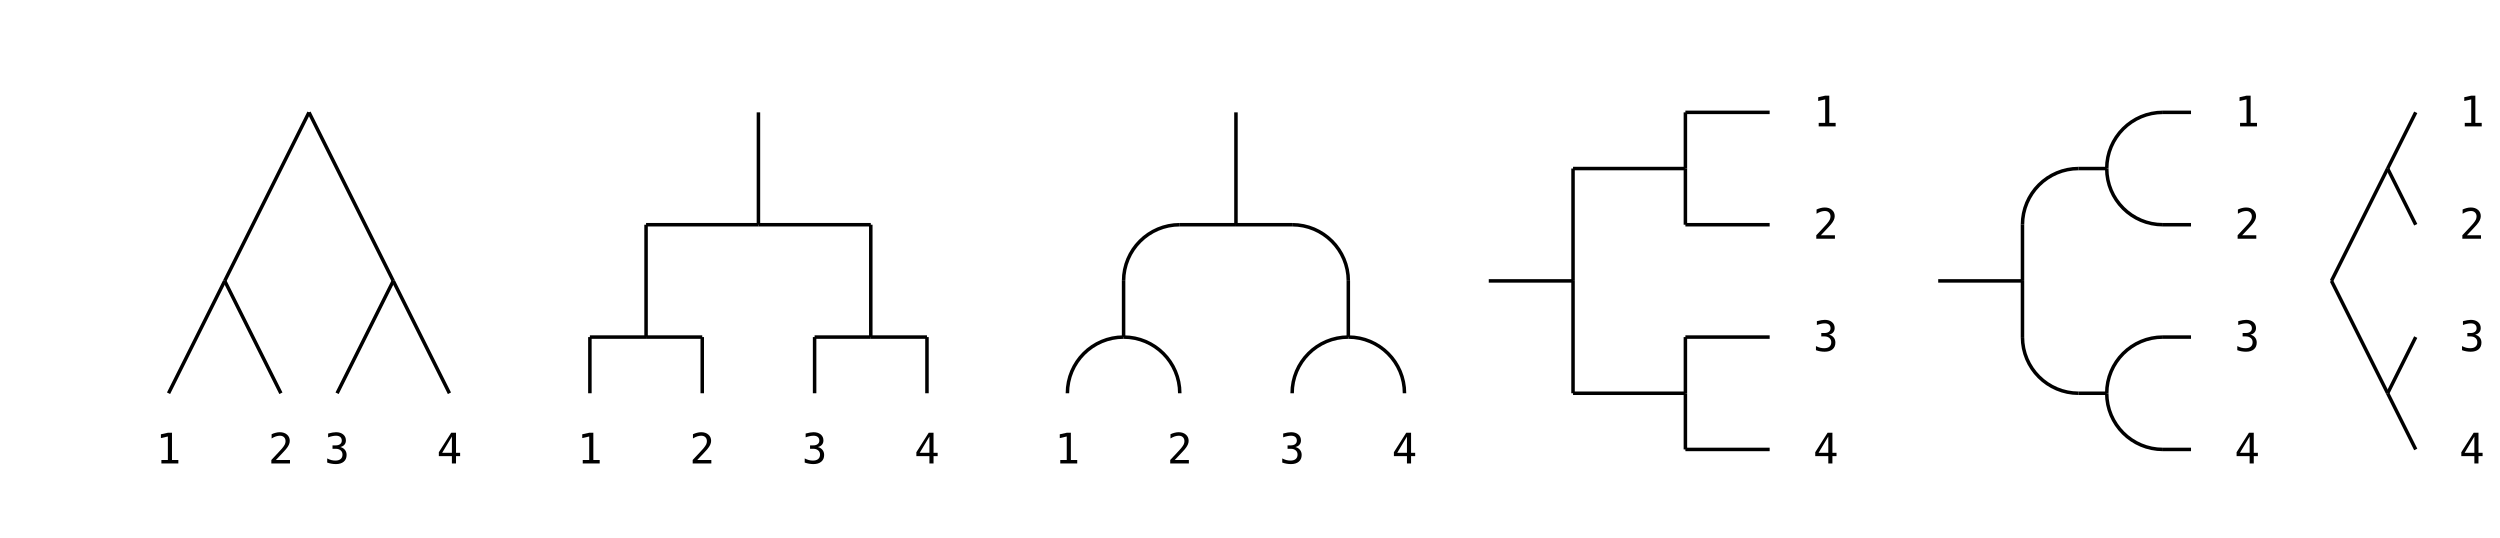
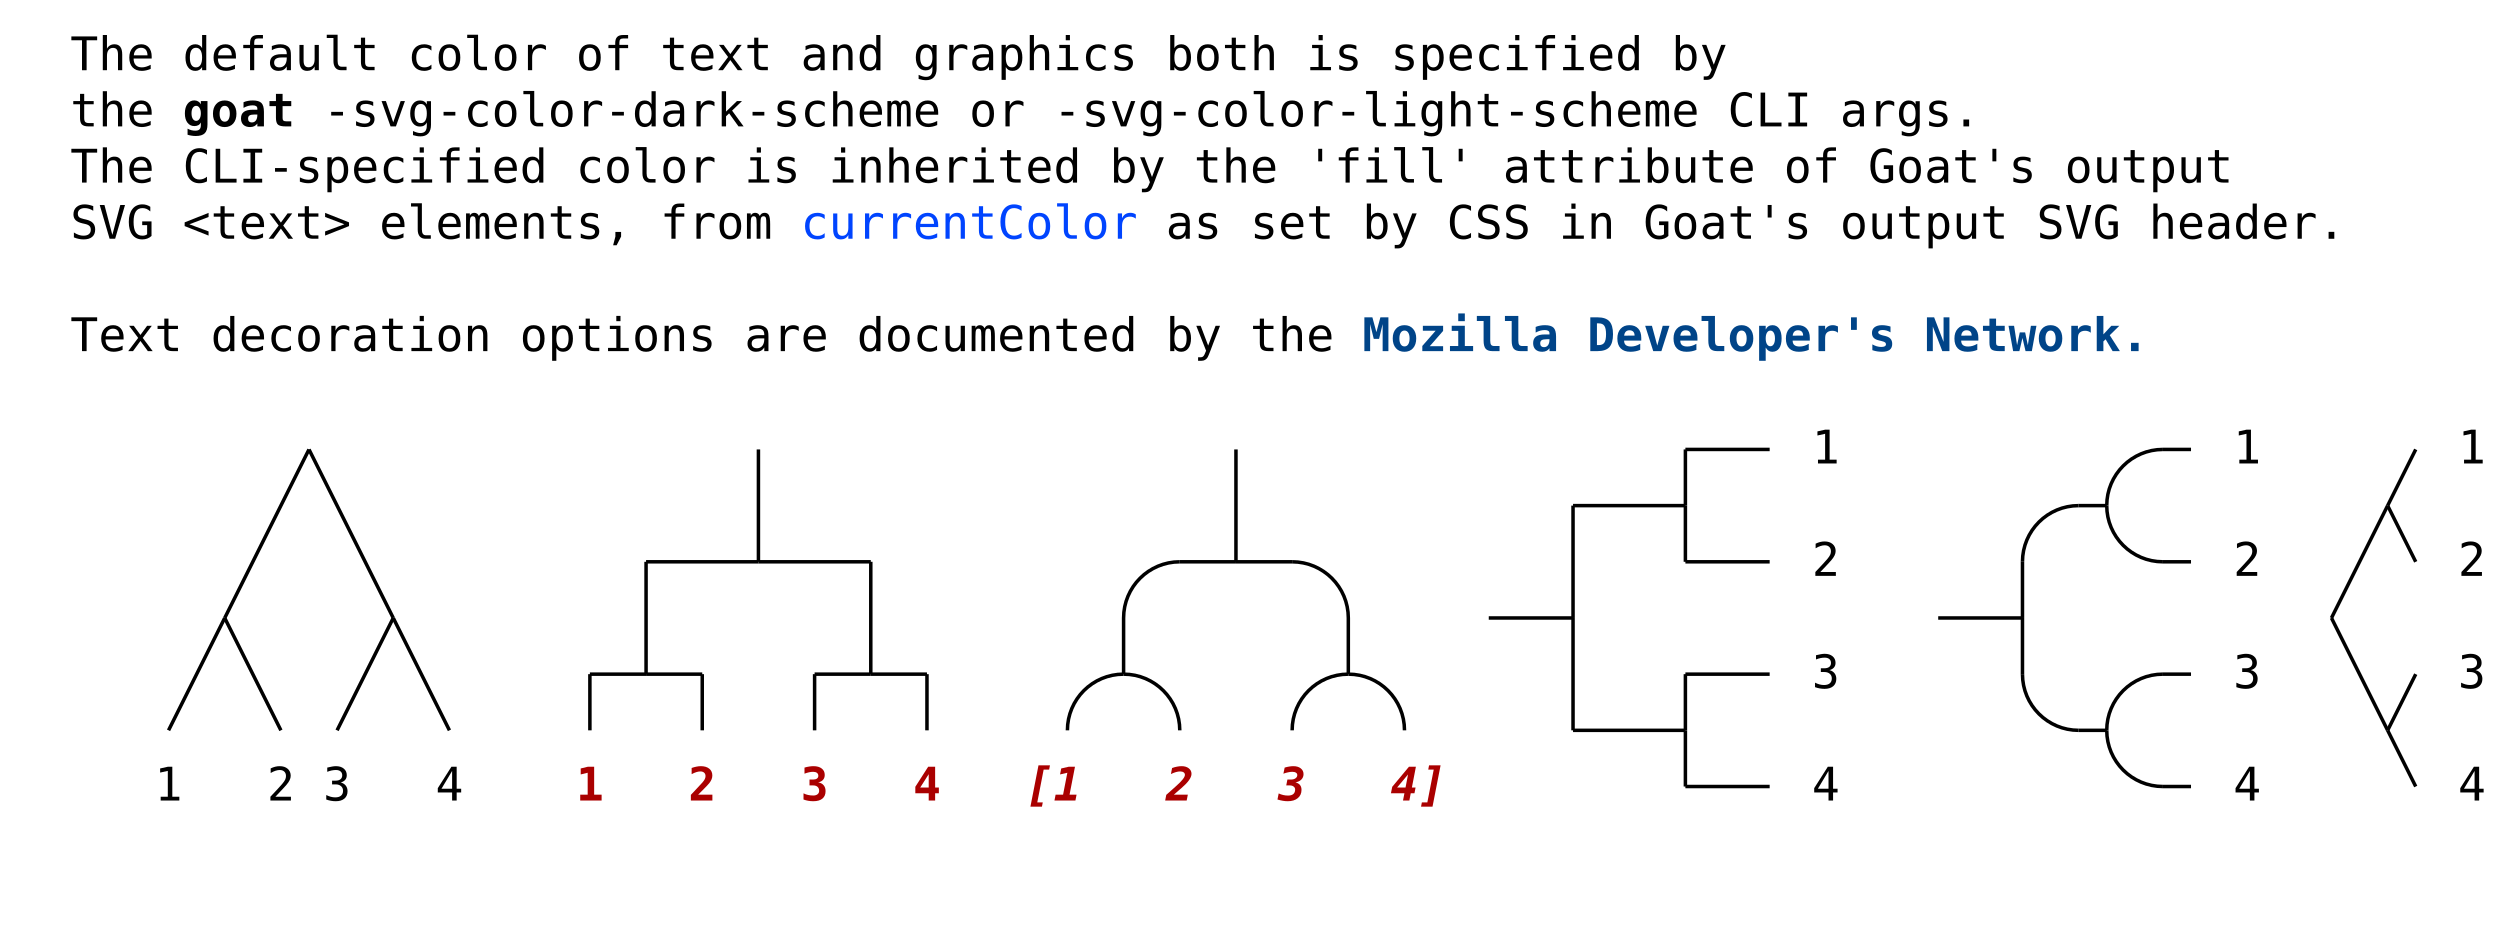
- <svg xmlns="http://www.w3.org/2000/svg" version="1.1" height="153" width="712" font-family="Menlo,Lucida Console,monospace">
+ <svg xmlns="http://www.w3.org/2000/svg" version="1.1" height="265" width="712" fill="currentColor" font-family="monospace" font-size="1.1em" text-anchor="middle">
  <style type="text/css">
svg {
-    color: #000000;
+     color: #000000;
+     stroke: currentColor;
}
+ text {
+     stroke: none;
+ }
+ path {
+     fill: none;
+ }
+ ._17 { fill:#A00; font-weight:bold;}
+ ._18 {}
+ ._19 { fill:#048; font-weight:bold; text-decoration:underline;}
+ ._20 { fill:#04F;}
+ ._21 { fill:currentColor; text-decoration:underline;}
+ ._22 { font-style:oblique;}
@media (prefers-color-scheme: dark) {
-    svg {
+     svg {
+       color-scheme: dark;
      color: #FFFFFF;
-    }
+     }
+     ._17 { fill:#FCC;}
+     ._18 {}
+     ._19 { fill:#0CF;}
+     ._20 { fill:#0CF;}
+     ._21 {}
+     ._22 {}
}
</style>
  <g transform="translate(8,16)">
-     <path d="M 472,16 L 496,16" fill="none" stroke="currentColor" />
-     <path d="M 608,16 L 616,16" fill="none" stroke="currentColor" />
-     <path d="M 440,32 L 472,32" fill="none" stroke="currentColor" />
-     <path d="M 584,32 L 592,32" fill="none" stroke="currentColor" />
-     <path d="M 176,48 L 208,48" fill="none" stroke="currentColor" />
-     <path d="M 208,48 L 240,48" fill="none" stroke="currentColor" />
-     <path d="M 328,48 L 344,48" fill="none" stroke="currentColor" />
-     <path d="M 344,48 L 360,48" fill="none" stroke="currentColor" />
-     <path d="M 472,48 L 496,48" fill="none" stroke="currentColor" />
-     <path d="M 608,48 L 616,48" fill="none" stroke="currentColor" />
-     <path d="M 416,64 L 440,64" fill="none" stroke="currentColor" />
-     <path d="M 544,64 L 568,64" fill="none" stroke="currentColor" />
-     <path d="M 160,80 L 176,80" fill="none" stroke="currentColor" />
-     <path d="M 176,80 L 192,80" fill="none" stroke="currentColor" />
-     <path d="M 224,80 L 240,80" fill="none" stroke="currentColor" />
-     <path d="M 240,80 L 256,80" fill="none" stroke="currentColor" />
-     <path d="M 472,80 L 496,80" fill="none" stroke="currentColor" />
-     <path d="M 608,80 L 616,80" fill="none" stroke="currentColor" />
-     <path d="M 440,96 L 472,96" fill="none" stroke="currentColor" />
-     <path d="M 584,96 L 592,96" fill="none" stroke="currentColor" />
-     <path d="M 472,112 L 496,112" fill="none" stroke="currentColor" />
-     <path d="M 608,112 L 616,112" fill="none" stroke="currentColor" />
-     <path d="M 160,80 L 160,96" fill="none" stroke="currentColor" />
-     <path d="M 176,48 L 176,80" fill="none" stroke="currentColor" />
-     <path d="M 192,80 L 192,96" fill="none" stroke="currentColor" />
-     <path d="M 208,16 L 208,48" fill="none" stroke="currentColor" />
-     <path d="M 224,80 L 224,96" fill="none" stroke="currentColor" />
-     <path d="M 240,48 L 240,80" fill="none" stroke="currentColor" />
-     <path d="M 256,80 L 256,96" fill="none" stroke="currentColor" />
-     <path d="M 312,64 L 312,80" fill="none" stroke="currentColor" />
-     <path d="M 344,16 L 344,48" fill="none" stroke="currentColor" />
-     <path d="M 376,64 L 376,80" fill="none" stroke="currentColor" />
-     <path d="M 440,32 L 440,64" fill="none" stroke="currentColor" />
-     <path d="M 440,64 L 440,96" fill="none" stroke="currentColor" />
-     <path d="M 472,16 L 472,32" fill="none" stroke="currentColor" />
-     <path d="M 472,32 L 472,48" fill="none" stroke="currentColor" />
-     <path d="M 472,80 L 472,96" fill="none" stroke="currentColor" />
-     <path d="M 472,96 L 472,112" fill="none" stroke="currentColor" />
-     <path d="M 568,48 L 568,64" fill="none" stroke="currentColor" />
-     <path d="M 568,64 L 568,80" fill="none" stroke="currentColor" />
-     <path d="M 40,96 L 56,64" fill="none" stroke="currentColor" />
-     <path d="M 56,64 L 80,16" fill="none" stroke="currentColor" />
-     <path d="M 88,96 L 104,64" fill="none" stroke="currentColor" />
-     <path d="M 656,64 L 672,32" fill="none" stroke="currentColor" />
-     <path d="M 672,32 L 680,16" fill="none" stroke="currentColor" />
-     <path d="M 672,96 L 680,80" fill="none" stroke="currentColor" />
-     <path d="M 56,64 L 72,96" fill="none" stroke="currentColor" />
-     <path d="M 80,16 L 104,64" fill="none" stroke="currentColor" />
-     <path d="M 104,64 L 120,96" fill="none" stroke="currentColor" />
-     <path d="M 656,64 L 672,96" fill="none" stroke="currentColor" />
-     <path d="M 672,96 L 680,112" fill="none" stroke="currentColor" />
-     <path d="M 672,32 L 680,48" fill="none" stroke="currentColor" />
-     <path d="M 608,16 A 16,16 0 0,0 592,32" fill="none" stroke="currentColor" />
-     <path d="M 584,32 A 16,16 0 0,0 568,48" fill="none" stroke="currentColor" />
-     <path d="M 328,48 A 16,16 0 0,0 312,64" fill="none" stroke="currentColor" />
-     <path d="M 360,48 A 16,16 0 0,1 376,64" fill="none" stroke="currentColor" />
-     <path d="M 592,32 A 16,16 0 0,0 608,48" fill="none" stroke="currentColor" />
-     <path d="M 312,80 A 16,16 0 0,0 296,96" fill="none" stroke="currentColor" />
-     <path d="M 312,80 A 16,16 0 0,1 328,96" fill="none" stroke="currentColor" />
-     <path d="M 376,80 A 16,16 0 0,0 360,96" fill="none" stroke="currentColor" />
-     <path d="M 376,80 A 16,16 0 0,1 392,96" fill="none" stroke="currentColor" />
-     <path d="M 608,80 A 16,16 0 0,0 592,96" fill="none" stroke="currentColor" />
-     <path d="M 568,80 A 16,16 0 0,0 584,96" fill="none" stroke="currentColor" />
-     <path d="M 592,96 A 16,16 0 0,0 608,112" fill="none" stroke="currentColor" />
-     <style>
-   text {
-        text-anchor: middle;
-        font-family: "Menlo","Lucida Console","monospace";
-        fill: currentColor;
-        font-size: 1em;
-   }
- </style>
-     <text x="512" y="20">1</text>
-     <text x="632" y="20">1</text>
-     <text x="696" y="20">1</text>
-     <text x="512" y="52">2</text>
-     <text x="632" y="52">2</text>
-     <text x="696" y="52">2</text>
-     <text x="512" y="84">3</text>
-     <text x="632" y="84">3</text>
-     <text x="696" y="84">3</text>
-     <text x="40" y="116">1</text>
-     <text x="72" y="116">2</text>
-     <text x="88" y="116">3</text>
-     <text x="120" y="116">4</text>
-     <text x="160" y="116">1</text>
-     <text x="192" y="116">2</text>
-     <text x="224" y="116">3</text>
-     <text x="256" y="116">4</text>
-     <text x="296" y="116">1</text>
-     <text x="328" y="116">2</text>
-     <text x="360" y="116">3</text>
-     <text x="392" y="116">4</text>
-     <text x="512" y="116">4</text>
-     <text x="632" y="116">4</text>
-     <text x="696" y="116">4</text>
+     <path d="M 472,112 L 496,112" />
+     <path d="M 608,112 L 616,112" />
+     <path d="M 440,128 L 472,128" />
+     <path d="M 584,128 L 592,128" />
+     <path d="M 176,144 L 208,144" />
+     <path d="M 208,144 L 240,144" />
+     <path d="M 328,144 L 344,144" />
+     <path d="M 344,144 L 360,144" />
+     <path d="M 472,144 L 496,144" />
+     <path d="M 608,144 L 616,144" />
+     <path d="M 416,160 L 440,160" />
+     <path d="M 544,160 L 568,160" />
+     <path d="M 160,176 L 176,176" />
+     <path d="M 176,176 L 192,176" />
+     <path d="M 224,176 L 240,176" />
+     <path d="M 240,176 L 256,176" />
+     <path d="M 472,176 L 496,176" />
+     <path d="M 608,176 L 616,176" />
+     <path d="M 440,192 L 472,192" />
+     <path d="M 584,192 L 592,192" />
+     <path d="M 472,208 L 496,208" />
+     <path d="M 608,208 L 616,208" />
+     <path d="M 160,176 L 160,192" />
+     <path d="M 176,144 L 176,176" />
+     <path d="M 192,176 L 192,192" />
+     <path d="M 208,112 L 208,144" />
+     <path d="M 224,176 L 224,192" />
+     <path d="M 240,144 L 240,176" />
+     <path d="M 256,176 L 256,192" />
+     <path d="M 312,160 L 312,176" />
+     <path d="M 344,112 L 344,144" />
+     <path d="M 376,160 L 376,176" />
+     <path d="M 440,128 L 440,160" />
+     <path d="M 440,160 L 440,192" />
+     <path d="M 472,112 L 472,128" />
+     <path d="M 472,128 L 472,144" />
+     <path d="M 472,176 L 472,192" />
+     <path d="M 472,192 L 472,208" />
+     <path d="M 568,144 L 568,160" />
+     <path d="M 568,160 L 568,176" />
+     <path d="M 40,192 L 56,160" />
+     <path d="M 56,160 L 80,112" />
+     <path d="M 88,192 L 104,160" />
+     <path d="M 656,160 L 672,128" />
+     <path d="M 672,128 L 680,112" />
+     <path d="M 672,192 L 680,176" />
+     <path d="M 56,160 L 72,192" />
+     <path d="M 80,112 L 104,160" />
+     <path d="M 104,160 L 120,192" />
+     <path d="M 656,160 L 672,192" />
+     <path d="M 672,192 L 680,208" />
+     <path d="M 672,128 L 680,144" />
+     <path d="M 608,112 A 16,16 0 0,0 592,128" />
+     <path d="M 584,128 A 16,16 0 0,0 568,144" />
+     <path d="M 328,144 A 16,16 0 0,0 312,160" />
+     <path d="M 360,144 A 16,16 0 0,1 376,160" />
+     <path d="M 592,128 A 16,16 0 0,0 608,144" />
+     <path d="M 312,176 A 16,16 0 0,0 296,192" />
+     <path d="M 312,176 A 16,16 0 0,1 328,192" />
+     <path d="M 376,176 A 16,16 0 0,0 360,192" />
+     <path d="M 376,176 A 16,16 0 0,1 392,192" />
+     <path d="M 608,176 A 16,16 0 0,0 592,192" />
+     <path d="M 568,176 A 16,16 0 0,0 584,192" />
+     <path d="M 592,192 A 16,16 0 0,0 608,208" />
+     <text x="16" y="4">T</text>
+     <text x="24" y="4">h</text>
+     <text x="32" y="4">e</text>
+     <text x="48" y="4">d</text>
+     <text x="56" y="4">e</text>
+     <text x="64" y="4">f</text>
+     <text x="72" y="4">a</text>
+     <text x="80" y="4">u</text>
+     <text x="88" y="4">l</text>
+     <text x="96" y="4">t</text>
+     <text x="112" y="4">c</text>
+     <text x="120" y="4">o</text>
+     <text x="128" y="4">l</text>
+     <text x="136" y="4">o</text>
+     <text x="144" y="4">r</text>
+     <text x="160" y="4">o</text>
+     <text x="168" y="4">f</text>
+     <text x="184" y="4">t</text>
+     <text x="192" y="4">e</text>
+     <text x="200" y="4">x</text>
+     <text x="208" y="4">t</text>
+     <text x="224" y="4">a</text>
+     <text x="232" y="4">n</text>
+     <text x="240" y="4">d</text>
+     <text x="256" y="4">g</text>
+     <text x="264" y="4">r</text>
+     <text x="272" y="4">a</text>
+     <text x="280" y="4">p</text>
+     <text x="288" y="4">h</text>
+     <text x="296" y="4">i</text>
+     <text x="304" y="4">c</text>
+     <text x="312" y="4">s</text>
+     <text x="328" y="4">b</text>
+     <text x="336" y="4">o</text>
+     <text x="344" y="4">t</text>
+     <text x="352" y="4">h</text>
+     <text x="368" y="4">i</text>
+     <text x="376" y="4">s</text>
+     <text x="392" y="4">s</text>
+     <text x="400" y="4">p</text>
+     <text x="408" y="4">e</text>
+     <text x="416" y="4">c</text>
+     <text x="424" y="4">i</text>
+     <text x="432" y="4">f</text>
+     <text x="440" y="4">i</text>
+     <text x="448" y="4">e</text>
+     <text x="456" y="4">d</text>
+     <text x="472" y="4">b</text>
+     <text x="480" y="4">y</text>
+     <text x="16" y="20">t</text>
+     <text x="24" y="20">h</text>
+     <text x="32" y="20">e</text>
+     <a class="_18" style="font-weight:bold">
+       <text x="40" y="20"> </text>
+       <text x="48" y="20">g</text>
+       <text x="56" y="20">o</text>
+       <text x="64" y="20">a</text>
+       <text x="72" y="20">t</text>
+       <text x="80" y="20"> </text>
+     </a>
+     <a class="_21" href="https://developer.mozilla.org/en-US/docs/Web/CSS/color-scheme">
+       <text x="88" y="20">-</text>
+       <text x="96" y="20">s</text>
+       <text x="104" y="20">v</text>
+       <text x="112" y="20">g</text>
+       <text x="120" y="20">-</text>
+       <text x="128" y="20">c</text>
+       <text x="136" y="20">o</text>
+       <text x="144" y="20">l</text>
+       <text x="152" y="20">o</text>
+       <text x="160" y="20">r</text>
+       <text x="168" y="20">-</text>
+       <text x="176" y="20">d</text>
+       <text x="184" y="20">a</text>
+       <text x="192" y="20">r</text>
+       <text x="200" y="20">k</text>
+       <text x="208" y="20">-</text>
+       <text x="216" y="20">s</text>
+       <text x="224" y="20">c</text>
+       <text x="232" y="20">h</text>
+       <text x="240" y="20">e</text>
+       <text x="248" y="20">m</text>
+       <text x="256" y="20">e</text>
+       <text x="264" y="20"> </text>
+     </a>
+     <text x="272" y="20">o</text>
+     <text x="280" y="20">r</text>
+     <a class="_21" href="https://developer.mozilla.org/en-US/docs/Web/CSS/color-scheme">
+       <text x="296" y="20">-</text>
+       <text x="304" y="20">s</text>
+       <text x="312" y="20">v</text>
+       <text x="320" y="20">g</text>
+       <text x="328" y="20">-</text>
+       <text x="336" y="20">c</text>
+       <text x="344" y="20">o</text>
+       <text x="352" y="20">l</text>
+       <text x="360" y="20">o</text>
+       <text x="368" y="20">r</text>
+       <text x="376" y="20">-</text>
+       <text x="384" y="20">l</text>
+       <text x="392" y="20">i</text>
+       <text x="400" y="20">g</text>
+       <text x="408" y="20">h</text>
+       <text x="416" y="20">t</text>
+       <text x="424" y="20">-</text>
+       <text x="432" y="20">s</text>
+       <text x="440" y="20">c</text>
+       <text x="448" y="20">h</text>
+       <text x="456" y="20">e</text>
+       <text x="464" y="20">m</text>
+       <text x="472" y="20">e</text>
+       <text x="480" y="20"> </text>
+     </a>
+     <text x="488" y="20">C</text>
+     <text x="496" y="20">L</text>
+     <text x="504" y="20">I</text>
+     <text x="520" y="20">a</text>
+     <text x="528" y="20">r</text>
+     <text x="536" y="20">g</text>
+     <text x="544" y="20">s</text>
+     <text x="552" y="20">.</text>
+     <text x="16" y="36">T</text>
+     <text x="24" y="36">h</text>
+     <text x="32" y="36">e</text>
+     <text x="48" y="36">C</text>
+     <text x="56" y="36">L</text>
+     <text x="64" y="36">I</text>
+     <text x="72" y="36">-</text>
+     <text x="80" y="36">s</text>
+     <text x="88" y="36">p</text>
+     <text x="96" y="36">e</text>
+     <text x="104" y="36">c</text>
+     <text x="112" y="36">i</text>
+     <text x="120" y="36">f</text>
+     <text x="128" y="36">i</text>
+     <text x="136" y="36">e</text>
+     <text x="144" y="36">d</text>
+     <text x="160" y="36">c</text>
+     <text x="168" y="36">o</text>
+     <text x="176" y="36">l</text>
+     <text x="184" y="36">o</text>
+     <text x="192" y="36">r</text>
+     <text x="208" y="36">i</text>
+     <text x="216" y="36">s</text>
+     <text x="232" y="36">i</text>
+     <text x="240" y="36">n</text>
+     <text x="248" y="36">h</text>
+     <text x="256" y="36">e</text>
+     <text x="264" y="36">r</text>
+     <text x="272" y="36">i</text>
+     <text x="280" y="36">t</text>
+     <text x="288" y="36">e</text>
+     <text x="296" y="36">d</text>
+     <text x="312" y="36">b</text>
+     <text x="320" y="36">y</text>
+     <text x="336" y="36">t</text>
+     <text x="344" y="36">h</text>
+     <text x="352" y="36">e</text>
+     <text x="368" y="36">'</text>
+     <text x="376" y="36">f</text>
+     <text x="384" y="36">i</text>
+     <text x="392" y="36">l</text>
+     <text x="400" y="36">l</text>
+     <text x="408" y="36">'</text>
+     <text x="424" y="36">a</text>
+     <text x="432" y="36">t</text>
+     <text x="440" y="36">t</text>
+     <text x="448" y="36">r</text>
+     <text x="456" y="36">i</text>
+     <text x="464" y="36">b</text>
+     <text x="472" y="36">u</text>
+     <text x="480" y="36">t</text>
+     <text x="488" y="36">e</text>
+     <text x="504" y="36">o</text>
+     <text x="512" y="36">f</text>
+     <text x="528" y="36">G</text>
+     <text x="536" y="36">o</text>
+     <text x="544" y="36">a</text>
+     <text x="552" y="36">t</text>
+     <text x="560" y="36">'</text>
+     <text x="568" y="36">s</text>
+     <text x="584" y="36">o</text>
+     <text x="592" y="36">u</text>
+     <text x="600" y="36">t</text>
+     <text x="608" y="36">p</text>
+     <text x="616" y="36">u</text>
+     <text x="624" y="36">t</text>
+     <text x="16" y="52">S</text>
+     <text x="24" y="52">V</text>
+     <text x="32" y="52">G</text>
+     <text x="48" y="52">&lt;</text>
+     <text x="56" y="52">t</text>
+     <text x="64" y="52">e</text>
+     <text x="72" y="52">x</text>
+     <text x="80" y="52">t</text>
+     <text x="88" y="52">&gt;</text>
+     <text x="104" y="52">e</text>
+     <text x="112" y="52">l</text>
+     <text x="120" y="52">e</text>
+     <text x="128" y="52">m</text>
+     <text x="136" y="52">e</text>
+     <text x="144" y="52">n</text>
+     <text x="152" y="52">t</text>
+     <text x="160" y="52">s</text>
+     <text x="168" y="52">,</text>
+     <text x="184" y="52">f</text>
+     <text x="192" y="52">r</text>
+     <text x="200" y="52">o</text>
+     <text x="208" y="52">m</text>
+     <a class="_20" style="text-decoration:underline;" href="https://developer.mozilla.org/en-US/docs/Web/CSS/color_value#currentcolor_keyword">
+       <text x="216" y="52"> </text>
+       <text x="224" y="52">c</text>
+       <text x="232" y="52">u</text>
+       <text x="240" y="52">r</text>
+       <text x="248" y="52">r</text>
+       <text x="256" y="52">e</text>
+       <text x="264" y="52">n</text>
+       <text x="272" y="52">t</text>
+       <text x="280" y="52">C</text>
+       <text x="288" y="52">o</text>
+       <text x="296" y="52">l</text>
+       <text x="304" y="52">o</text>
+       <text x="312" y="52">r</text>
+       <text x="320" y="52"> </text>
+     </a>
+     <text x="328" y="52">a</text>
+     <text x="336" y="52">s</text>
+     <text x="352" y="52">s</text>
+     <text x="360" y="52">e</text>
+     <text x="368" y="52">t</text>
+     <text x="384" y="52">b</text>
+     <text x="392" y="52">y</text>
+     <text x="408" y="52">C</text>
+     <text x="416" y="52">S</text>
+     <text x="424" y="52">S</text>
+     <text x="440" y="52">i</text>
+     <text x="448" y="52">n</text>
+     <text x="464" y="52">G</text>
+     <text x="472" y="52">o</text>
+     <text x="480" y="52">a</text>
+     <text x="488" y="52">t</text>
+     <text x="496" y="52">'</text>
+     <text x="504" y="52">s</text>
+     <text x="520" y="52">o</text>
+     <text x="528" y="52">u</text>
+     <text x="536" y="52">t</text>
+     <text x="544" y="52">p</text>
+     <text x="552" y="52">u</text>
+     <text x="560" y="52">t</text>
+     <text x="576" y="52">S</text>
+     <text x="584" y="52">V</text>
+     <text x="592" y="52">G</text>
+     <text x="608" y="52">h</text>
+     <text x="616" y="52">e</text>
+     <text x="624" y="52">a</text>
+     <text x="632" y="52">d</text>
+     <text x="640" y="52">e</text>
+     <text x="648" y="52">r</text>
+     <text x="656" y="52">.</text>
+     <text x="16" y="84">T</text>
+     <text x="24" y="84">e</text>
+     <text x="32" y="84">x</text>
+     <text x="40" y="84">t</text>
+     <text x="56" y="84">d</text>
+     <text x="64" y="84">e</text>
+     <text x="72" y="84">c</text>
+     <text x="80" y="84">o</text>
+     <text x="88" y="84">r</text>
+     <text x="96" y="84">a</text>
+     <text x="104" y="84">t</text>
+     <text x="112" y="84">i</text>
+     <text x="120" y="84">o</text>
+     <text x="128" y="84">n</text>
+     <text x="144" y="84">o</text>
+     <text x="152" y="84">p</text>
+     <text x="160" y="84">t</text>
+     <text x="168" y="84">i</text>
+     <text x="176" y="84">o</text>
+     <text x="184" y="84">n</text>
+     <text x="192" y="84">s</text>
+     <text x="208" y="84">a</text>
+     <text x="216" y="84">r</text>
+     <text x="224" y="84">e</text>
+     <text x="240" y="84">d</text>
+     <text x="248" y="84">o</text>
+     <text x="256" y="84">c</text>
+     <text x="264" y="84">u</text>
+     <text x="272" y="84">m</text>
+     <text x="280" y="84">e</text>
+     <text x="288" y="84">n</text>
+     <text x="296" y="84">t</text>
+     <text x="304" y="84">e</text>
+     <text x="312" y="84">d</text>
+     <text x="328" y="84">b</text>
+     <text x="336" y="84">y</text>
+     <text x="352" y="84">t</text>
+     <text x="360" y="84">h</text>
+     <text x="368" y="84">e</text>
+     <a class="_19" href="https://developer.mozilla.org/en-US/docs/Learn/CSS/Styling_text/Fundamentals#font_style_font_weight_text_transform_and_text_decoration">
+       <text x="376" y="84"> </text>
+       <text x="384" y="84">M</text>
+       <text x="392" y="84">o</text>
+       <text x="400" y="84">z</text>
+       <text x="408" y="84">i</text>
+       <text x="416" y="84">l</text>
+       <text x="424" y="84">l</text>
+       <text x="432" y="84">a</text>
+       <text x="448" y="84">D</text>
+       <text x="456" y="84">e</text>
+       <text x="464" y="84">v</text>
+       <text x="472" y="84">e</text>
+       <text x="480" y="84">l</text>
+       <text x="488" y="84">o</text>
+       <text x="496" y="84">p</text>
+       <text x="504" y="84">e</text>
+       <text x="512" y="84">r</text>
+       <text x="520" y="84">'</text>
+       <text x="528" y="84">s</text>
+       <text x="544" y="84">N</text>
+       <text x="552" y="84">e</text>
+       <text x="560" y="84">t</text>
+       <text x="568" y="84">w</text>
+       <text x="576" y="84">o</text>
+       <text x="584" y="84">r</text>
+       <text x="592" y="84">k</text>
+       <text x="600" y="84">.</text>
+     </a>
+     <text x="512" y="116">1</text>
+     <text x="632" y="116">1</text>
+     <text x="696" y="116">1</text>
+     <text x="512" y="148">2</text>
+     <text x="632" y="148">2</text>
+     <text x="696" y="148">2</text>
+     <text x="512" y="180">3</text>
+     <text x="632" y="180">3</text>
+     <text x="696" y="180">3</text>
+     <text x="40" y="212">1</text>
+     <text x="72" y="212">2</text>
+     <text x="88" y="212">3</text>
+     <text x="120" y="212">4</text>
+     <a class="_17" href="https://github.com">
+       <text x="144" y="212"> </text>
+       <text x="160" y="212">1</text>
+       <text x="192" y="212">2</text>
+       <text x="224" y="212">3</text>
+       <text x="256" y="212">4</text>
+       <a class="_22">
+         <text x="288" y="212">[</text>
+         <text x="296" y="212">1</text>
+         <text x="328" y="212">2</text>
+         <text x="360" y="212">3</text>
+         <text x="392" y="212">4</text>
+         <text x="400" y="212">]</text>
+       </a>
+       <text x="416" y="212"> </text>
+     </a>
+     <text x="512" y="212">4</text>
+     <text x="632" y="212">4</text>
+     <text x="696" y="212">4</text>
  </g>
</svg>
